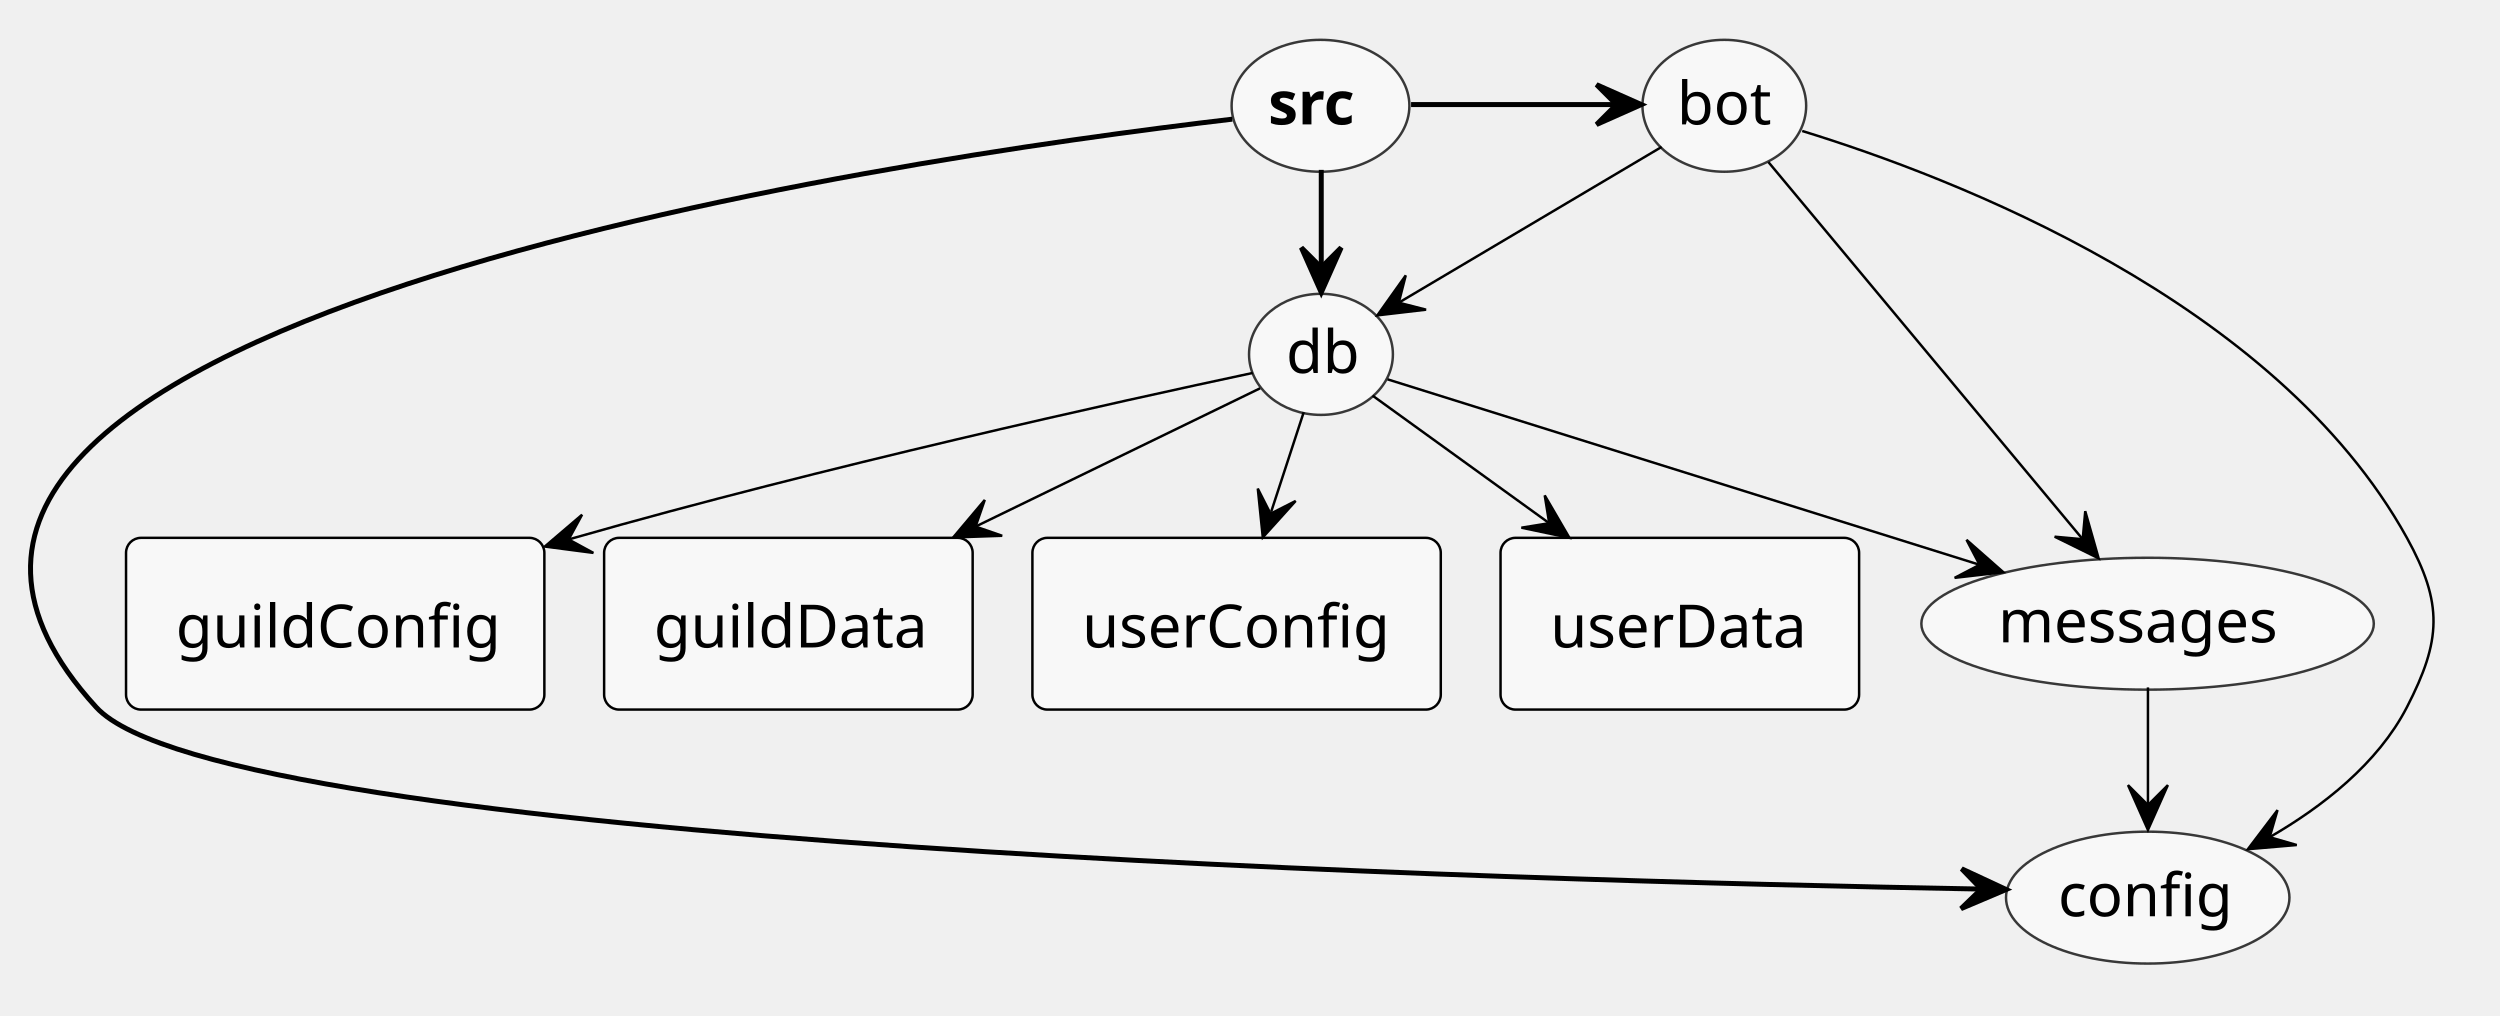
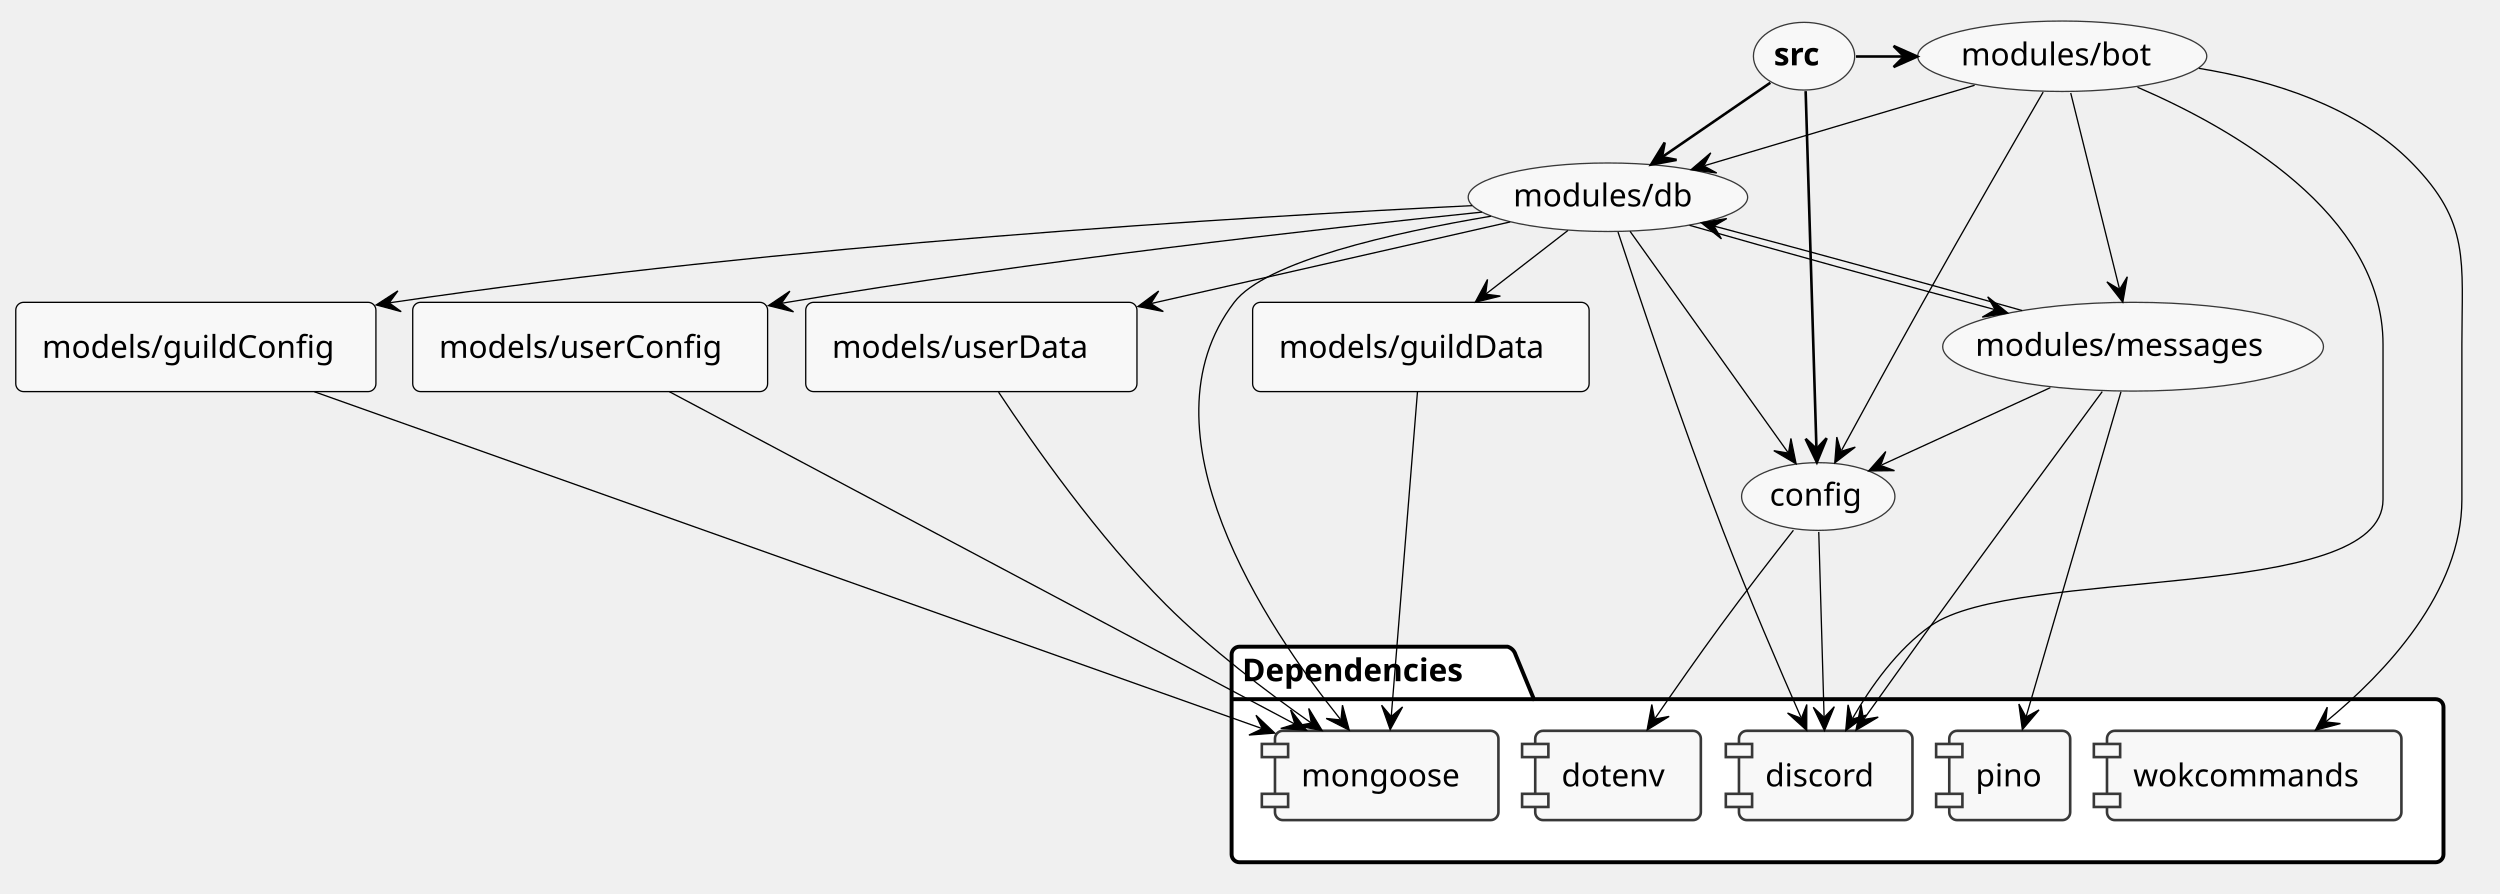
- <svg xmlns="http://www.w3.org/2000/svg" contentScriptType="application/ecmascript" contentStyleType="text/css" height="204px" preserveAspectRatio="none" style="width:502px;height:204px;" version="1.1" viewBox="0 0 502 204" width="502px" zoomAndPan="magnify">
+ <svg xmlns="http://www.w3.org/2000/svg" contentScriptType="application/ecmascript" contentStyleType="text/css" height="340px" preserveAspectRatio="none" style="width:951px;height:340px;" version="1.1" viewBox="0 0 951 340" width="951px" zoomAndPan="magnify">
  <defs />
  <g>
-     <ellipse cx="265.157" cy="21.242" fill="#F8F8F8" rx="17.849" ry="13.242" style="stroke: #383838; stroke-width: 0.5;" />
-     <text fill="#000000" font-family="Tahoma, sans-serif" font-size="12" font-weight="bold" lengthAdjust="spacingAndGlyphs" textLength="21" x="254.657" y="24.984">src</text>
-     <ellipse cx="346.243" cy="21.242" fill="#F8F8F8" rx="16.435" ry="13.242" style="stroke: #383838; stroke-width: 0.5;" />
-     <text fill="#000000" font-family="Tahoma, sans-serif" font-size="12" lengthAdjust="spacingAndGlyphs" textLength="19" x="336.743" y="24.984">bot</text>
-     <ellipse cx="431.264" cy="180.242" fill="#F8F8F8" rx="28.456" ry="13.242" style="stroke: #383838; stroke-width: 0.5;" />
-     <text fill="#000000" font-family="Tahoma, sans-serif" font-size="12" lengthAdjust="spacingAndGlyphs" textLength="36" x="413.264" y="183.984">config</text>
-     <ellipse cx="265.251" cy="71.155" fill="#F8F8F8" rx="14.443" ry="12.155" style="stroke: #383838; stroke-width: 0.5;" />
-     <text fill="#000000" font-family="Tahoma, sans-serif" font-size="12" lengthAdjust="spacingAndGlyphs" textLength="14" x="258.251" y="74.897">db</text>
-     <rect fill="#F8F8F8" height="34.484" rx="3" ry="3" style="stroke: #000000; stroke-width: 0.5;" width="84" x="25.308" y="108" />
-     <text fill="#000000" font-family="Tahoma, sans-serif" font-size="12" lengthAdjust="spacingAndGlyphs" textLength="64" x="35.307" y="130.006">guildConfig</text>
-     <rect fill="#F8F8F8" height="34.484" rx="3" ry="3" style="stroke: #000000; stroke-width: 0.5;" width="74" x="121.308" y="108" />
-     <text fill="#000000" font-family="Tahoma, sans-serif" font-size="12" lengthAdjust="spacingAndGlyphs" textLength="54" x="131.308" y="130.006">guildData</text>
-     <ellipse cx="431.234" cy="125.242" fill="#F8F8F8" rx="45.426" ry="13.242" style="stroke: #383838; stroke-width: 0.5;" />
-     <text fill="#000000" font-family="Tahoma, sans-serif" font-size="12" lengthAdjust="spacingAndGlyphs" textLength="60" x="401.234" y="128.984">messages</text>
-     <rect fill="#F8F8F8" height="34.484" rx="3" ry="3" style="stroke: #000000; stroke-width: 0.5;" width="82" x="207.308" y="108" />
-     <text fill="#000000" font-family="Tahoma, sans-serif" font-size="12" lengthAdjust="spacingAndGlyphs" textLength="62" x="217.308" y="130.006">userConfig</text>
-     <rect fill="#F8F8F8" height="34.484" rx="3" ry="3" style="stroke: #000000; stroke-width: 0.5;" width="72" x="301.308" y="108" />
-     <text fill="#000000" font-family="Tahoma, sans-serif" font-size="12" lengthAdjust="spacingAndGlyphs" textLength="52" x="311.308" y="130.006">userData</text>
-     <path d="M361.883,26.3 C391.861,35.519 456.944,60.323 483.308,108 C490.62,121.224 490.234,128.57 483.308,142 C477.441,153.374 466.284,162.016 455.803,168.076 " fill="none" id="bot-&gt;config" style="stroke: #000000; stroke-width: 0.5;" />
-     <polygon fill="#000000" points="451.37,170.516,461.183,169.68,455.75,168.105,457.325,162.671,451.37,170.516" style="stroke: #000000; stroke-width: 0.5;" />
-     <path d="M333.651,29.5 C319.457,37.911 296.42,51.563 281.069,60.66 " fill="none" id="bot-&gt;db" style="stroke: #000000; stroke-width: 0.5;" />
-     <polygon fill="#000000" points="276.57,63.326,286.352,62.18,280.872,60.777,282.274,55.297,276.57,63.326" style="stroke: #000000; stroke-width: 0.5;" />
-     <path d="M355.084,32.532 C370.036,50.474 400.53,87.066 418.078,108.124 " fill="none" id="bot-&gt;messages" style="stroke: #000000; stroke-width: 0.5;" />
-     <polygon fill="#000000" points="421.406,112.118,418.717,102.644,418.205,108.277,412.572,107.765,421.406,112.118" style="stroke: #000000; stroke-width: 0.5;" />
-     <path d="M251.554,74.885 C225.022,80.541 165.001,93.783 115.308,108 C114.943,108.104 114.578,108.209 114.211,108.316 " fill="none" id="db-&gt;_guildConfig" style="stroke: #000000; stroke-width: 0.5;" />
-     <polygon fill="#000000" points="109.388,109.745,119.154,111.022,114.182,108.324,116.88,103.352,109.388,109.745" style="stroke: #000000; stroke-width: 0.5;" />
-     <path d="M253.033,77.965 C239.21,84.683 216.071,95.928 196.123,105.622 " fill="none" id="db-&gt;_guildData" style="stroke: #000000; stroke-width: 0.5;" />
-     <polygon fill="#000000" points="191.394,107.921,201.237,107.584,195.891,105.735,197.74,100.389,191.394,107.921" style="stroke: #000000; stroke-width: 0.5;" />
-     <path d="M278.611,76.167 C304.161,84.171 360.806,101.915 397.46,113.397 " fill="none" id="db-&gt;messages" style="stroke: #000000; stroke-width: 0.5;" />
-     <polygon fill="#000000" points="402.272,114.904,394.879,108.397,397.5,113.41,392.488,116.032,402.272,114.904" style="stroke: #000000; stroke-width: 0.5;" />
-     <path d="M261.785,82.774 C259.894,88.559 257.496,95.895 255.248,102.771 " fill="none" id="db-&gt;_userConfig" style="stroke: #000000; stroke-width: 0.5;" />
-     <polygon fill="#000000" points="253.569,107.905,260.168,100.594,255.123,103.153,252.564,98.108,253.569,107.905" style="stroke: #000000; stroke-width: 0.5;" />
-     <path d="M275.623,79.45 C284.846,86.111 298.762,96.161 311.043,105.031 " fill="none" id="db-&gt;_userData" style="stroke: #000000; stroke-width: 0.5;" />
-     <polygon fill="#000000" points="315.136,107.987,310.181,99.475,311.082,105.06,305.498,105.961,315.136,107.987" style="stroke: #000000; stroke-width: 0.5;" />
-     <path d="M431.308,138.026 C431.308,144.975 431.308,153.838 431.308,161.542 " fill="none" id="messages-&gt;config" style="stroke: #000000; stroke-width: 0.5;" />
-     <polygon fill="#000000" points="431.308,166.653,435.308,157.653,431.308,161.653,427.308,157.653,431.308,166.653" style="stroke: #000000; stroke-width: 0.5;" />
-     <path d="M283.343,21 C297.07,21 310.798,21 324.525,21 " fill="none" id="&lt;b&gt;src&lt;/b&gt;-&gt;bot" style="stroke: #000000; stroke-width: 1.0;" />
-     <polygon fill="#000000" points="329.582,21,320.582,17,324.582,21,320.582,25,329.582,21" style="stroke: #000000; stroke-width: 1.0;" />
-     <path d="M247.439,23.928 C180.091,31.828 -51.071,65.018 19.308,142 C44.662,169.733 303.936,176.85 397.701,178.524 " fill="none" id="&lt;b&gt;src&lt;/b&gt;-&gt;config" style="stroke: #000000; stroke-width: 1.0;" />
-     <polygon fill="#000000" points="402.838,178.613,393.909,174.457,397.839,178.526,393.77,182.456,402.838,178.613" style="stroke: #000000; stroke-width: 1.0;" />
-     <path d="M265.308,34.112 C265.308,40.014 265.308,47.199 265.308,53.585 " fill="none" id="&lt;b&gt;src&lt;/b&gt;-&gt;db" style="stroke: #000000; stroke-width: 1.0;" />
-     <polygon fill="#000000" points="265.308,58.716,269.308,49.716,265.308,53.716,261.308,49.716,265.308,58.716" style="stroke: #000000; stroke-width: 1.0;" />
+     <path d="M471.5,246 L573.5,246 A4.5,4.5 0 0 1 576.5,249 L583.5,265.969 L926.5,265.969 A3,3 0 0 1 929.5,268.969 L929.5,325 A3,3 0 0 1 926.5,328 L471.5,328 A3,3 0 0 1 468.5,325 L468.5,249 A3,3 0 0 1 471.5,246 " fill="#FFFFFF" style="stroke: #000000; stroke-width: 1.5;" />
+     <line style="stroke: #000000; stroke-width: 1.5;" x1="468.5" x2="583.5" y1="265.969" y2="265.969" />
+     <text fill="#000000" font-family="Tahoma, sans-serif" font-size="12" font-weight="bold" lengthAdjust="spacingAndGlyphs" textLength="102" x="472.5" y="259.139">Dependencies</text>
+     <rect fill="#F8F8F8" height="33.969" rx="3" ry="3" style="stroke: #383838; stroke-width: 1.0;" width="66" x="661.5" y="278" />
+     <rect fill="#F8F8F8" height="5" style="stroke: #383838; stroke-width: 1.0;" width="10" x="656.5" y="283" />
+     <rect fill="#F8F8F8" height="5" style="stroke: #383838; stroke-width: 1.0;" width="10" x="656.5" y="301.969" />
+     <text fill="#000000" font-family="Tahoma, sans-serif" font-size="12" lengthAdjust="spacingAndGlyphs" textLength="46" x="671.5" y="299.139">discord</text>
+     <rect fill="#F8F8F8" height="33.969" rx="3" ry="3" style="stroke: #383838; stroke-width: 1.0;" width="63" x="584" y="278" />
+     <rect fill="#F8F8F8" height="5" style="stroke: #383838; stroke-width: 1.0;" width="10" x="579" y="283" />
+     <rect fill="#F8F8F8" height="5" style="stroke: #383838; stroke-width: 1.0;" width="10" x="579" y="301.969" />
+     <text fill="#000000" font-family="Tahoma, sans-serif" font-size="12" lengthAdjust="spacingAndGlyphs" textLength="43" x="594" y="299.139">dotenv</text>
+     <rect fill="#F8F8F8" height="33.969" rx="3" ry="3" style="stroke: #383838; stroke-width: 1.0;" width="85" x="485" y="278" />
+     <rect fill="#F8F8F8" height="5" style="stroke: #383838; stroke-width: 1.0;" width="10" x="480" y="283" />
+     <rect fill="#F8F8F8" height="5" style="stroke: #383838; stroke-width: 1.0;" width="10" x="480" y="301.969" />
+     <text fill="#000000" font-family="Tahoma, sans-serif" font-size="12" lengthAdjust="spacingAndGlyphs" textLength="65" x="495" y="299.139">mongoose</text>
+     <rect fill="#F8F8F8" height="33.969" rx="3" ry="3" style="stroke: #383838; stroke-width: 1.0;" width="46" x="741.5" y="278" />
+     <rect fill="#F8F8F8" height="5" style="stroke: #383838; stroke-width: 1.0;" width="10" x="736.5" y="283" />
+     <rect fill="#F8F8F8" height="5" style="stroke: #383838; stroke-width: 1.0;" width="10" x="736.5" y="301.969" />
+     <text fill="#000000" font-family="Tahoma, sans-serif" font-size="12" lengthAdjust="spacingAndGlyphs" textLength="26" x="751.5" y="299.139">pino</text>
+     <rect fill="#F8F8F8" height="33.969" rx="3" ry="3" style="stroke: #383838; stroke-width: 1.0;" width="112" x="801.5" y="278" />
+     <rect fill="#F8F8F8" height="5" style="stroke: #383838; stroke-width: 1.0;" width="10" x="796.5" y="283" />
+     <rect fill="#F8F8F8" height="5" style="stroke: #383838; stroke-width: 1.0;" width="10" x="796.5" y="301.969" />
+     <text fill="#000000" font-family="Tahoma, sans-serif" font-size="12" lengthAdjust="spacingAndGlyphs" textLength="92" x="811.5" y="299.139">wokcommands</text>
+     <ellipse cx="686.264" cy="21.377" fill="#F8F8F8" rx="19.264" ry="12.877" style="stroke: #383838; stroke-width: 0.5;" />
+     <text fill="#000000" font-family="Tahoma, sans-serif" font-size="12" font-weight="bold" lengthAdjust="spacingAndGlyphs" textLength="23" x="674.764" y="24.862">src</text>
+     <ellipse cx="691.663" cy="188.877" fill="#F8F8F8" rx="29.163" ry="12.877" style="stroke: #383838; stroke-width: 0.5;" />
+     <text fill="#000000" font-family="Tahoma, sans-serif" font-size="12" lengthAdjust="spacingAndGlyphs" textLength="37" x="673.163" y="192.362">config</text>
+     <rect fill="#F8F8F8" height="33.969" rx="3" ry="3" style="stroke: #000000; stroke-width: 0.5;" width="137" x="6" y="115" />
+     <text fill="#000000" font-family="Tahoma, sans-serif" font-size="12" lengthAdjust="spacingAndGlyphs" textLength="117" x="16" y="136.139">models/guildConfig</text>
+     <rect fill="#F8F8F8" height="33.969" rx="3" ry="3" style="stroke: #000000; stroke-width: 0.5;" width="128" x="476.5" y="115" />
+     <text fill="#000000" font-family="Tahoma, sans-serif" font-size="12" lengthAdjust="spacingAndGlyphs" textLength="108" x="486.5" y="136.139">models/guildData</text>
+     <rect fill="#F8F8F8" height="33.969" rx="3" ry="3" style="stroke: #000000; stroke-width: 0.5;" width="135" x="157" y="115" />
+     <text fill="#000000" font-family="Tahoma, sans-serif" font-size="12" lengthAdjust="spacingAndGlyphs" textLength="115" x="167" y="136.139">models/userConfig</text>
+     <rect fill="#F8F8F8" height="33.969" rx="3" ry="3" style="stroke: #000000; stroke-width: 0.5;" width="126" x="306.5" y="115" />
+     <text fill="#000000" font-family="Tahoma, sans-serif" font-size="12" lengthAdjust="spacingAndGlyphs" textLength="106" x="316.5" y="136.139">models/userData</text>
+     <ellipse cx="784.479" cy="21.396" fill="#F8F8F8" rx="54.979" ry="13.396" style="stroke: #383838; stroke-width: 0.5;" />
+     <text fill="#000000" font-family="Tahoma, sans-serif" font-size="12" lengthAdjust="spacingAndGlyphs" textLength="77" x="745.979" y="24.88">modules/bot</text>
+     <ellipse cx="611.655" cy="75.031" fill="#F8F8F8" rx="53.155" ry="13.031" style="stroke: #383838; stroke-width: 0.5;" />
+     <text fill="#000000" font-family="Tahoma, sans-serif" font-size="12" lengthAdjust="spacingAndGlyphs" textLength="72" x="575.655" y="78.515">modules/db</text>
+     <ellipse cx="811.423" cy="131.885" fill="#F8F8F8" rx="72.423" ry="16.885" style="stroke: #383838; stroke-width: 0.5;" />
+     <text fill="#000000" font-family="Tahoma, sans-serif" font-size="12" lengthAdjust="spacingAndGlyphs" textLength="120" x="751.423" y="135.369">modules/messages</text>
+     <path d="M691.856,202.339 C692.357,219.699 693.276,251.581 693.888,272.787 " fill="none" id="config-&gt;discord" style="stroke: #000000; stroke-width: 0.5;" />
+     <polygon fill="#000000" points="694.037,277.933,697.776,268.822,693.893,272.936,689.779,269.053,694.037,277.933" style="stroke: #000000; stroke-width: 0.5;" />
+     <path d="M682.216,201.715 C674.634,211.36 663.706,225.44 654.5,238 C646.043,249.538 636.887,262.651 629.573,273.286 " fill="none" id="config-&gt;dotenv" style="stroke: #000000; stroke-width: 0.5;" />
+     <polygon fill="#000000" points="626.559,277.68,634.949,272.521,629.388,273.557,628.352,267.995,626.559,277.68" style="stroke: #000000; stroke-width: 0.5;" />
+     <path d="M119.592,149.026 C205.58,179.587 392.237,245.926 480.039,277.132 " fill="none" id="_models_guildConfig-&gt;mongoose" style="stroke: #000000; stroke-width: 0.5;" />
+     <polygon fill="#000000" points="484.912,278.864,477.771,272.081,480.201,277.189,475.092,279.619,484.912,278.864" style="stroke: #000000; stroke-width: 0.5;" />
+     <path d="M539.206,149.026 C536.853,178.168 531.873,239.844 529.231,272.566 " fill="none" id="_models_guildData-&gt;mongoose" style="stroke: #000000; stroke-width: 0.5;" />
+     <polygon fill="#000000" points="528.827,277.56,533.539,268.911,529.23,272.576,525.565,268.267,528.827,277.56" style="stroke: #000000; stroke-width: 0.5;" />
+     <path d="M254.661,149.026 C311.119,179.025 432.46,243.5 492.45,275.376 " fill="none" id="_models_userConfig-&gt;mongoose" style="stroke: #000000; stroke-width: 0.5;" />
+     <polygon fill="#000000" points="497.012,277.8,490.943,270.044,492.597,275.453,487.188,277.108,497.012,277.8" style="stroke: #000000; stroke-width: 0.5;" />
+     <path d="M379.85,149.159 C393.184,169.312 417.731,204.247 443.5,230 C460.356,246.846 481.751,263.085 498.73,274.99 " fill="none" id="_models_userData-&gt;mongoose" style="stroke: #000000; stroke-width: 0.5;" />
+     <polygon fill="#000000" points="502.946,277.921,497.84,269.499,498.841,275.067,493.273,276.067,502.946,277.921" style="stroke: #000000; stroke-width: 0.5;" />
+     <path d="M777.223,35.025 C766.938,52.767 747.606,86.26 731.5,115 C720.71,134.255 708.557,156.519 700.508,171.347 " fill="none" id="modules/bot-&gt;config" style="stroke: #000000; stroke-width: 0.5;" />
+     <polygon fill="#000000" points="697.943,176.076,705.75,170.071,700.326,171.681,698.717,166.258,697.943,176.076" style="stroke: #000000; stroke-width: 0.5;" />
+     <path d="M813.104,33.182 C849.163,48.722 906.5,81.254 906.5,131 C906.5,131 906.5,131 906.5,190 C906.5,229.683 766.995,215.223 734.5,238 C721.717,246.96 711.563,261.361 704.684,273.315 " fill="none" id="modules/bot-&gt;discord" style="stroke: #000000; stroke-width: 0.5;" />
+     <polygon fill="#000000" points="702.119,277.928,709.988,272.006,704.549,273.558,702.996,268.118,702.119,277.928" style="stroke: #000000; stroke-width: 0.5;" />
+     <path d="M751.144,32.43 C721.721,41.189 678.904,53.935 648.45,63 " fill="none" id="modules/bot-&gt;modules/db" style="stroke: #000000; stroke-width: 0.5;" />
+     <polygon fill="#000000" points="643.294,64.535,653.061,65.803,648.087,63.109,650.78,58.135,643.294,64.535" style="stroke: #000000; stroke-width: 0.5;" />
+     <path d="M787.703,35.372 C792.281,53.769 800.748,87.795 806.25,109.904 " fill="none" id="modules/bot-&gt;modules/messages" style="stroke: #000000; stroke-width: 0.5;" />
+     <polygon fill="#000000" points="807.513,114.978,809.222,105.279,806.306,110.126,801.459,107.21,807.513,114.978" style="stroke: #000000; stroke-width: 0.5;" />
+     <path d="M836.452,25.999 C863.962,30.497 896.339,40.412 917.5,62 C939.766,84.715 936.5,99.192 936.5,131 C936.5,131 936.5,131 936.5,190 C936.5,225.152 907.528,255.869 884.673,274.632 " fill="none" id="modules/bot-&gt;wokcommands" style="stroke: #000000; stroke-width: 0.5;" />
+     <polygon fill="#000000" points="880.775,277.767,890.295,275.244,884.672,274.634,885.283,269.01,880.775,277.767" style="stroke: #000000; stroke-width: 0.5;" />
+     <path d="M620.061,87.986 C634.572,108.301 663.995,149.494 680.186,172.161 " fill="none" id="modules/db-&gt;config" style="stroke: #000000; stroke-width: 0.5;" />
+     <polygon fill="#000000" points="683.24,176.436,681.264,166.787,680.334,172.367,674.754,171.437,683.24,176.436" style="stroke: #000000; stroke-width: 0.5;" />
+     <path d="M615.487,88.259 C622.913,110.896 639.56,160.715 655.5,202 C664.981,226.556 676.924,254.323 685.08,272.868 " fill="none" id="modules/db-&gt;discord" style="stroke: #000000; stroke-width: 0.5;" />
+     <polygon fill="#000000" points="687.274,277.844,687.302,267.995,685.256,273.269,679.983,271.223,687.274,277.844" style="stroke: #000000; stroke-width: 0.5;" />
+     <path d="M559.981,78.228 C474.378,82.403 297.599,93.041 149.5,115 C149.105,115.059 148.709,115.118 148.312,115.178 " fill="none" id="modules/db-&gt;_models_guildConfig" style="stroke: #000000; stroke-width: 0.5;" />
+     <polygon fill="#000000" points="143.102,116.003,152.617,118.545,148.04,115.22,151.365,110.643,143.102,116.003" style="stroke: #000000; stroke-width: 0.5;" />
+     <path d="M596.443,87.664 C587.387,94.679 575.639,103.78 565.248,111.829 " fill="none" id="modules/db-&gt;_models_guildData" style="stroke: #000000; stroke-width: 0.5;" />
+     <polygon fill="#000000" points="561.191,114.972,570.755,112.621,565.143,111.909,565.855,106.298,561.191,114.972" style="stroke: #000000; stroke-width: 0.5;" />
+     <path d="M563.742,80.682 C502.366,86.994 392.62,99.277 299.5,115 C298.762,115.125 298.019,115.252 297.274,115.381 " fill="none" id="modules/db-&gt;_models_userConfig" style="stroke: #000000; stroke-width: 0.5;" />
+     <polygon fill="#000000" points="292.313,116.261,301.873,118.628,297.236,115.388,300.476,110.751,292.313,116.261" style="stroke: #000000; stroke-width: 0.5;" />
+     <path d="M574.482,84.413 C538.274,92.642 482.269,105.371 437.944,115.445 " fill="none" id="modules/db-&gt;_models_userData" style="stroke: #000000; stroke-width: 0.5;" />
+     <polygon fill="#000000" points="432.873,116.597,442.536,118.502,437.749,115.489,440.762,110.701,432.873,116.597" style="stroke: #000000; stroke-width: 0.5;" />
+     <path d="M642.68,85.706 C673.746,94.619 721.901,107.903 758.874,117.782 " fill="none" id="modules/db-&gt;modules/messages" style="stroke: #000000; stroke-width: 0.5;" />
+     <polygon fill="#000000" points="763.784,119.092,756.119,112.908,758.953,117.803,754.057,120.638,763.784,119.092" style="stroke: #000000; stroke-width: 0.5;" />
+     <path d="M769.219,118.129 C734.653,108.327 686.171,95.028 652.072,86.013 " fill="none" id="modules/messages-&gt;modules/db" style="stroke: #000000; stroke-width: 0.5;" />
+     <polygon fill="#000000" points="647.149,84.715,654.833,90.876,651.984,85.989,656.871,83.14,647.149,84.715" style="stroke: #000000; stroke-width: 0.5;" />
+     <path d="M567.157,82.245 C530.08,88.483 481.396,99.396 469.5,115 C432.102,164.054 481.428,238.128 509.89,273.625 " fill="none" id="modules/db-&gt;mongoose" style="stroke: #000000; stroke-width: 0.5;" />
+     <polygon fill="#000000" points="513.25,277.759,510.677,268.252,510.096,273.879,504.469,273.298,513.25,277.759" style="stroke: #000000; stroke-width: 0.5;" />
+     <path d="M779.971,147.451 C759.914,156.644 734.33,168.37 715.839,176.845 " fill="none" id="modules/messages-&gt;config" style="stroke: #000000; stroke-width: 0.5;" />
+     <polygon fill="#000000" points="710.822,179.144,720.67,179.031,715.367,177.061,717.338,171.759,710.822,179.144" style="stroke: #000000; stroke-width: 0.5;" />
+     <path d="M799.697,148.965 C784.533,169.506 757.429,206.32 734.5,238 C725.966,249.791 716.495,263.042 708.913,273.693 " fill="none" id="modules/messages-&gt;discord" style="stroke: #000000; stroke-width: 0.5;" />
+     <polygon fill="#000000" points="705.999,277.788,714.476,272.773,708.898,273.714,707.957,268.136,705.999,277.788" style="stroke: #000000; stroke-width: 0.5;" />
+     <path d="M806.822,149.026 C798.314,178.168 780.309,239.844 770.757,272.566 " fill="none" id="modules/messages-&gt;pino" style="stroke: #000000; stroke-width: 0.5;" />
+     <polygon fill="#000000" points="769.299,277.56,775.661,270.041,770.7,272.76,767.982,267.799,769.299,277.56" style="stroke: #000000; stroke-width: 0.5;" />
+     <path d="M686.868,34.67 C687.745,63.721 689.965,137.199 690.98,170.779 " fill="none" id="&lt;b&gt;src&lt;/b&gt;-&gt;config" style="stroke: #000000; stroke-width: 1.0;" />
+     <polygon fill="#000000" points="691.132,175.813,694.858,166.696,690.981,170.815,686.861,166.938,691.132,175.813" style="stroke: #000000; stroke-width: 1.0;" />
+     <path d="M706.023,21.5 C712.091,21.5 718.158,21.5 724.225,21.5 " fill="none" id="&lt;b&gt;src&lt;/b&gt;-&gt;modules/bot" style="stroke: #000000; stroke-width: 1.0;" />
+     <polygon fill="#000000" points="729.321,21.5,720.321,17.5,724.321,21.5,720.321,25.5,729.321,21.5" style="stroke: #000000; stroke-width: 1.0;" />
+     <path d="M673.436,31.471 C662.124,39.238 645.558,50.614 632.404,59.646 " fill="none" id="&lt;b&gt;src&lt;/b&gt;-&gt;modules/db" style="stroke: #000000; stroke-width: 1.0;" />
+     <polygon fill="#000000" points="628.087,62.61,637.771,60.815,632.209,59.78,633.243,54.219,628.087,62.61" style="stroke: #000000; stroke-width: 1.0;" />
  </g>
</svg>
